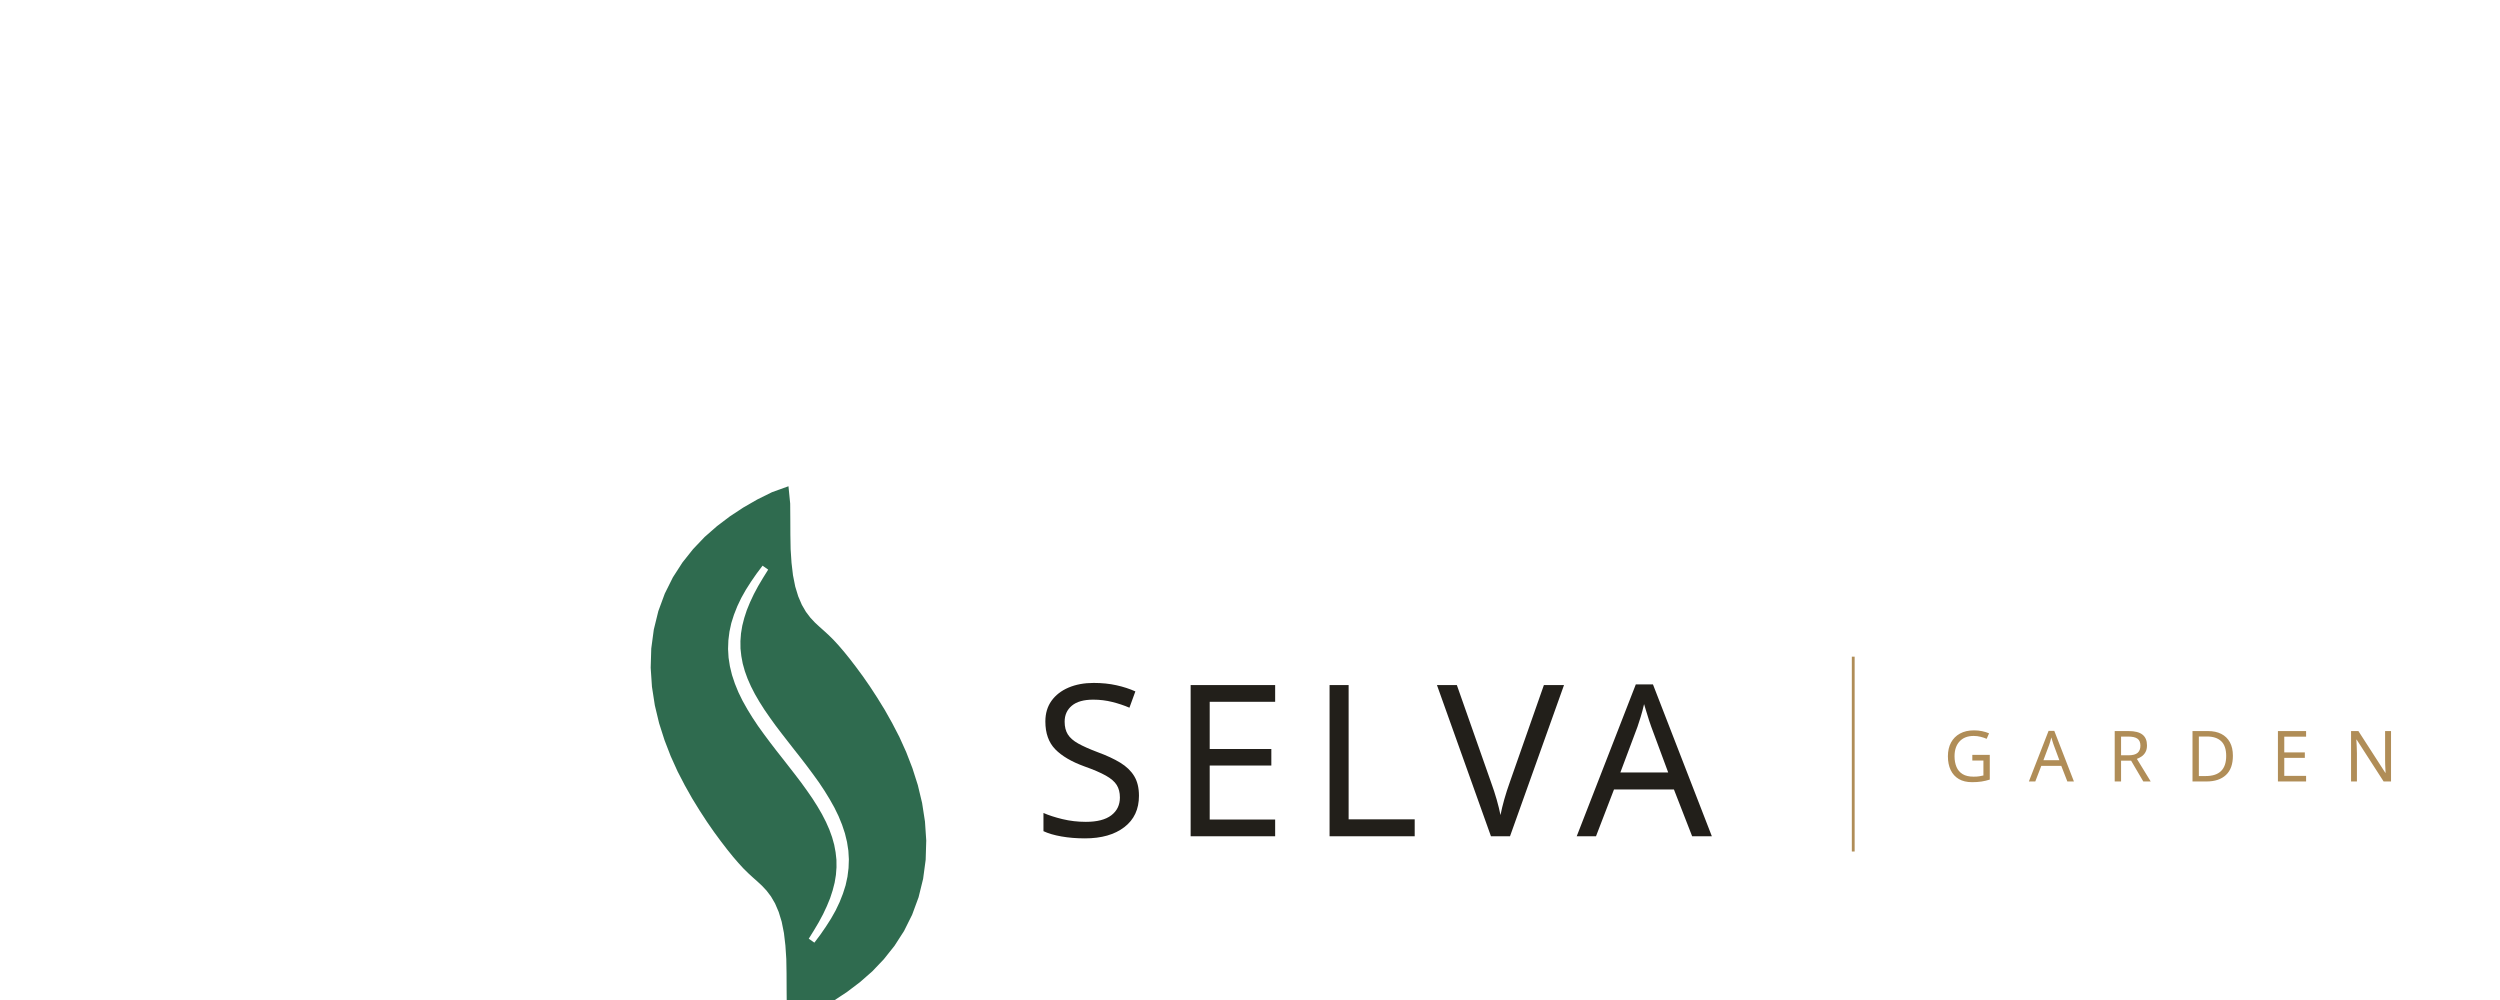
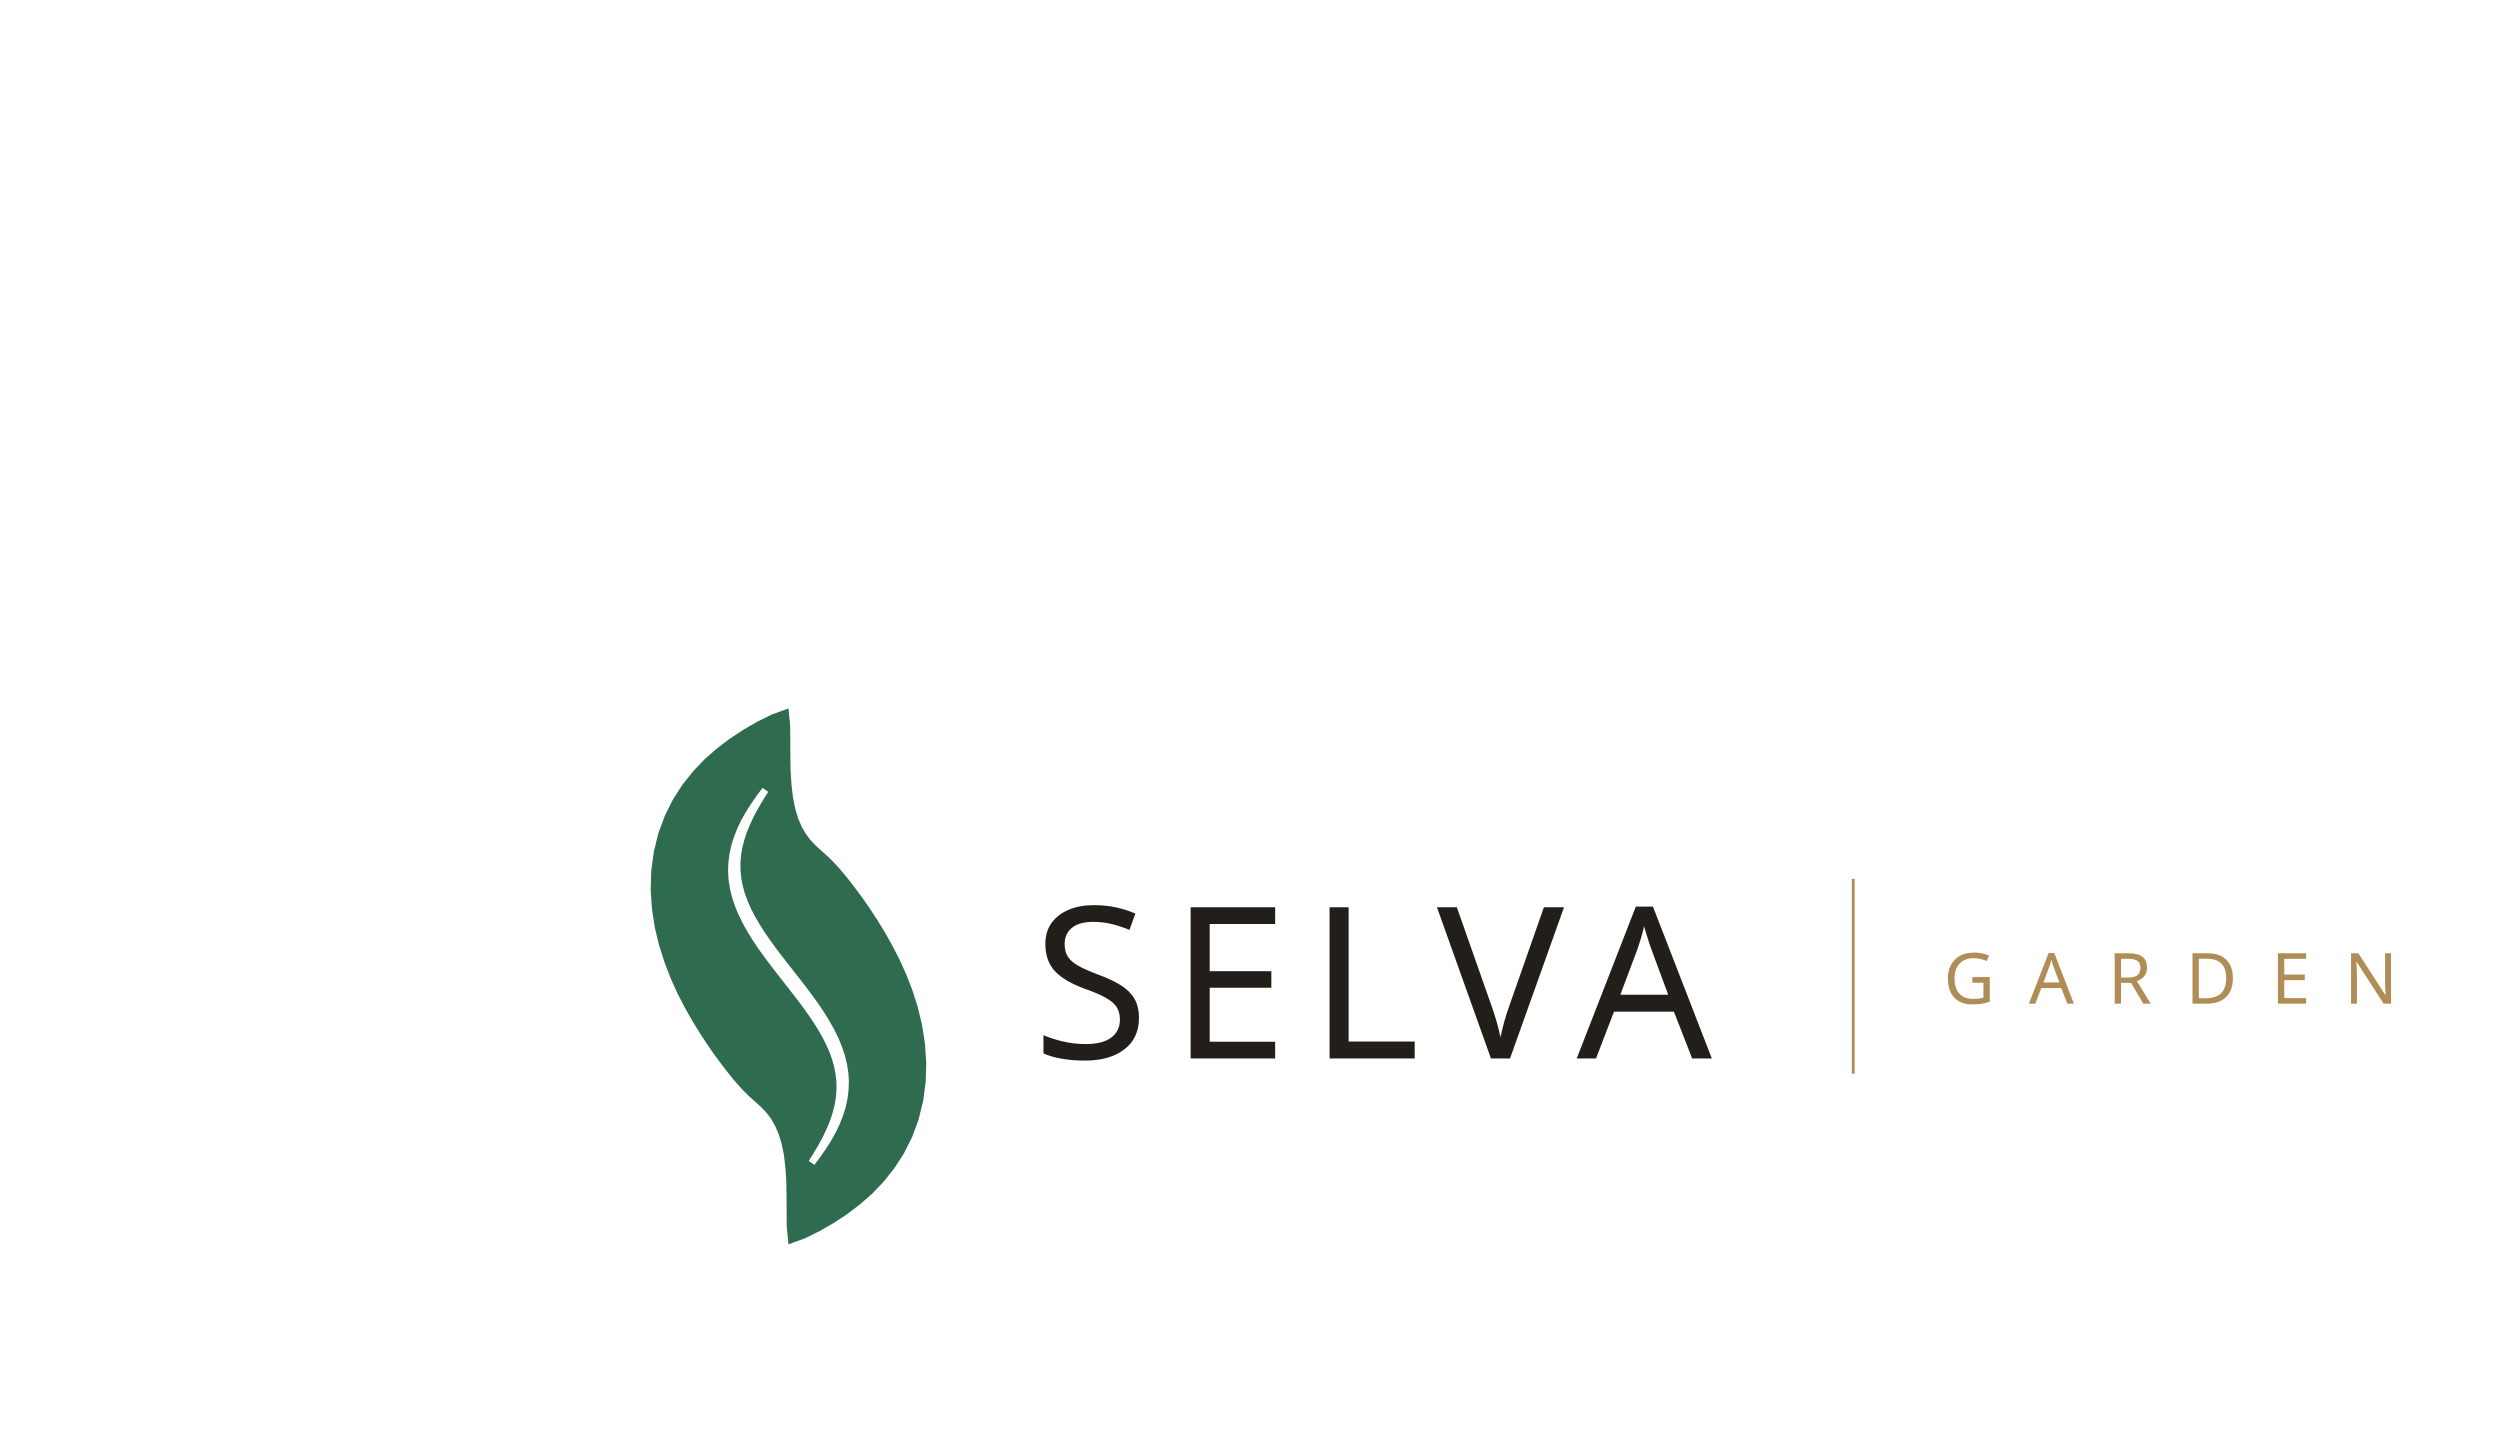
- <svg xmlns="http://www.w3.org/2000/svg" width="1300" height="520" viewBox="-220 230 1200 320">
+ <svg xmlns="http://www.w3.org/2000/svg" width="900" height="520" viewBox="-220 230 1200 320">
  <defs />
  <g transform="translate(81.92 383.40) scale(0.6777)">
    <g transform="translate(-112.95 -36.14) scale(4.5179)">
      <path d="M50.00 92.00 L52.58 91.07 L54.88 89.93 L57.07 88.67 L59.18 87.28 L61.20 85.75 L63.14 84.05 L64.95 82.15 L66.62 80.05 L68.12 77.72 L69.39 75.17 L70.40 72.43 L71.11 69.54 L71.51 66.56 L71.60 63.54 L71.40 60.56 L70.95 57.65 L70.28 54.85 L69.43 52.19 L68.46 49.68 L67.39 47.31 L66.25 45.11 L65.09 43.05 L63.92 41.15 L62.78 39.40 L61.67 37.80 L60.61 36.36 L59.62 35.07 L58.70 33.93 L57.85 32.94 L57.06 32.08 L56.31 31.34 L55.58 30.67 L54.86 30.03 L54.15 29.37 L53.43 28.60 L52.74 27.69 L52.10 26.59 L51.53 25.26 L51.06 23.72 L50.71 21.96 L50.48 20.01 L50.34 17.89 L50.30 15.63 L50.29 13.23 L50.27 10.72 L50.00 8.00 L50.00 8.00 L47.42 8.93 L45.12 10.07 L42.93 11.33 L40.82 12.72 L38.80 14.25 L36.86 15.95 L35.05 17.85 L33.38 19.95 L31.88 22.28 L30.61 24.83 L29.60 27.57 L28.89 30.46 L28.49 33.44 L28.40 36.46 L28.60 39.44 L29.05 42.35 L29.72 45.15 L30.57 47.81 L31.54 50.32 L32.61 52.69 L33.75 54.89 L34.91 56.95 L36.08 58.85 L37.22 60.60 L38.33 62.20 L39.39 63.64 L40.38 64.93 L41.30 66.07 L42.15 67.06 L42.94 67.92 L43.69 68.66 L44.42 69.33 L45.14 69.97 L45.85 70.63 L46.57 71.40 L47.26 72.31 L47.90 73.41 L48.47 74.74 L48.94 76.28 L49.29 78.04 L49.52 79.99 L49.66 82.11 L49.70 84.37 L49.71 86.77 L49.73 89.28 L50.00 92.00 Z M54.06 79.55 L55.00 78.30 L55.87 77.04 L56.68 75.77 L57.40 74.49 L58.02 73.19 L58.54 71.87 L58.96 70.55 L59.25 69.21 L59.42 67.85 L59.47 66.49 L59.39 65.13 L59.18 63.77 L58.85 62.41 L58.40 61.06 L57.85 59.71 L57.20 58.38 L56.46 57.06 L55.65 55.74 L54.78 54.43 L53.85 53.14 L52.89 51.85 L51.90 50.56 L50.90 49.29 L49.91 48.02 L48.93 46.76 L47.98 45.51 L47.08 44.26 L46.23 43.03 L45.45 41.80 L44.74 40.58 L44.12 39.37 L43.59 38.17 L43.16 36.98 L42.83 35.80 L42.61 34.62 L42.48 33.44 L42.47 32.26 L42.56 31.07 L42.76 29.86 L43.07 28.65 L43.47 27.42 L43.98 26.18 L44.57 24.92 L45.25 23.65 L46.01 22.37 L46.82 21.07 L45.94 20.45 L45.00 21.70 L44.13 22.96 L43.32 24.23 L42.60 25.51 L41.98 26.81 L41.46 28.13 L41.04 29.45 L40.75 30.79 L40.58 32.15 L40.53 33.51 L40.61 34.87 L40.82 36.23 L41.15 37.59 L41.60 38.94 L42.15 40.29 L42.80 41.62 L43.54 42.94 L44.35 44.26 L45.22 45.57 L46.15 46.86 L47.11 48.15 L48.10 49.44 L49.10 50.71 L50.09 51.98 L51.07 53.24 L52.02 54.49 L52.92 55.74 L53.77 56.97 L54.55 58.20 L55.26 59.42 L55.88 60.63 L56.41 61.83 L56.84 63.02 L57.17 64.20 L57.39 65.38 L57.52 66.56 L57.53 67.74 L57.44 68.93 L57.24 70.14 L56.93 71.35 L56.53 72.58 L56.02 73.82 L55.43 75.08 L54.75 76.35 L53.99 77.63 L53.18 78.93 Z" fill="#2f6b4f" fill-rule="evenodd" />
    </g>
    <text x="285.9" y="189.7" dominant-baseline="central" text-anchor="start" font-family="Cormorant Garamond" font-weight="500" font-size="150" letter-spacing="15.00" fill="#221f1a">SELVA</text>
    <rect x="866.1" y="120.7" width="2" height="138.0" fill="#b08d57" />
    <text x="931.1" y="189.7" dominant-baseline="central" text-anchor="start" font-family="Jost" font-weight="300" font-size="50" letter-spacing="24.00" fill="#b08d57">GARDEN</text>
  </g>
</svg>
